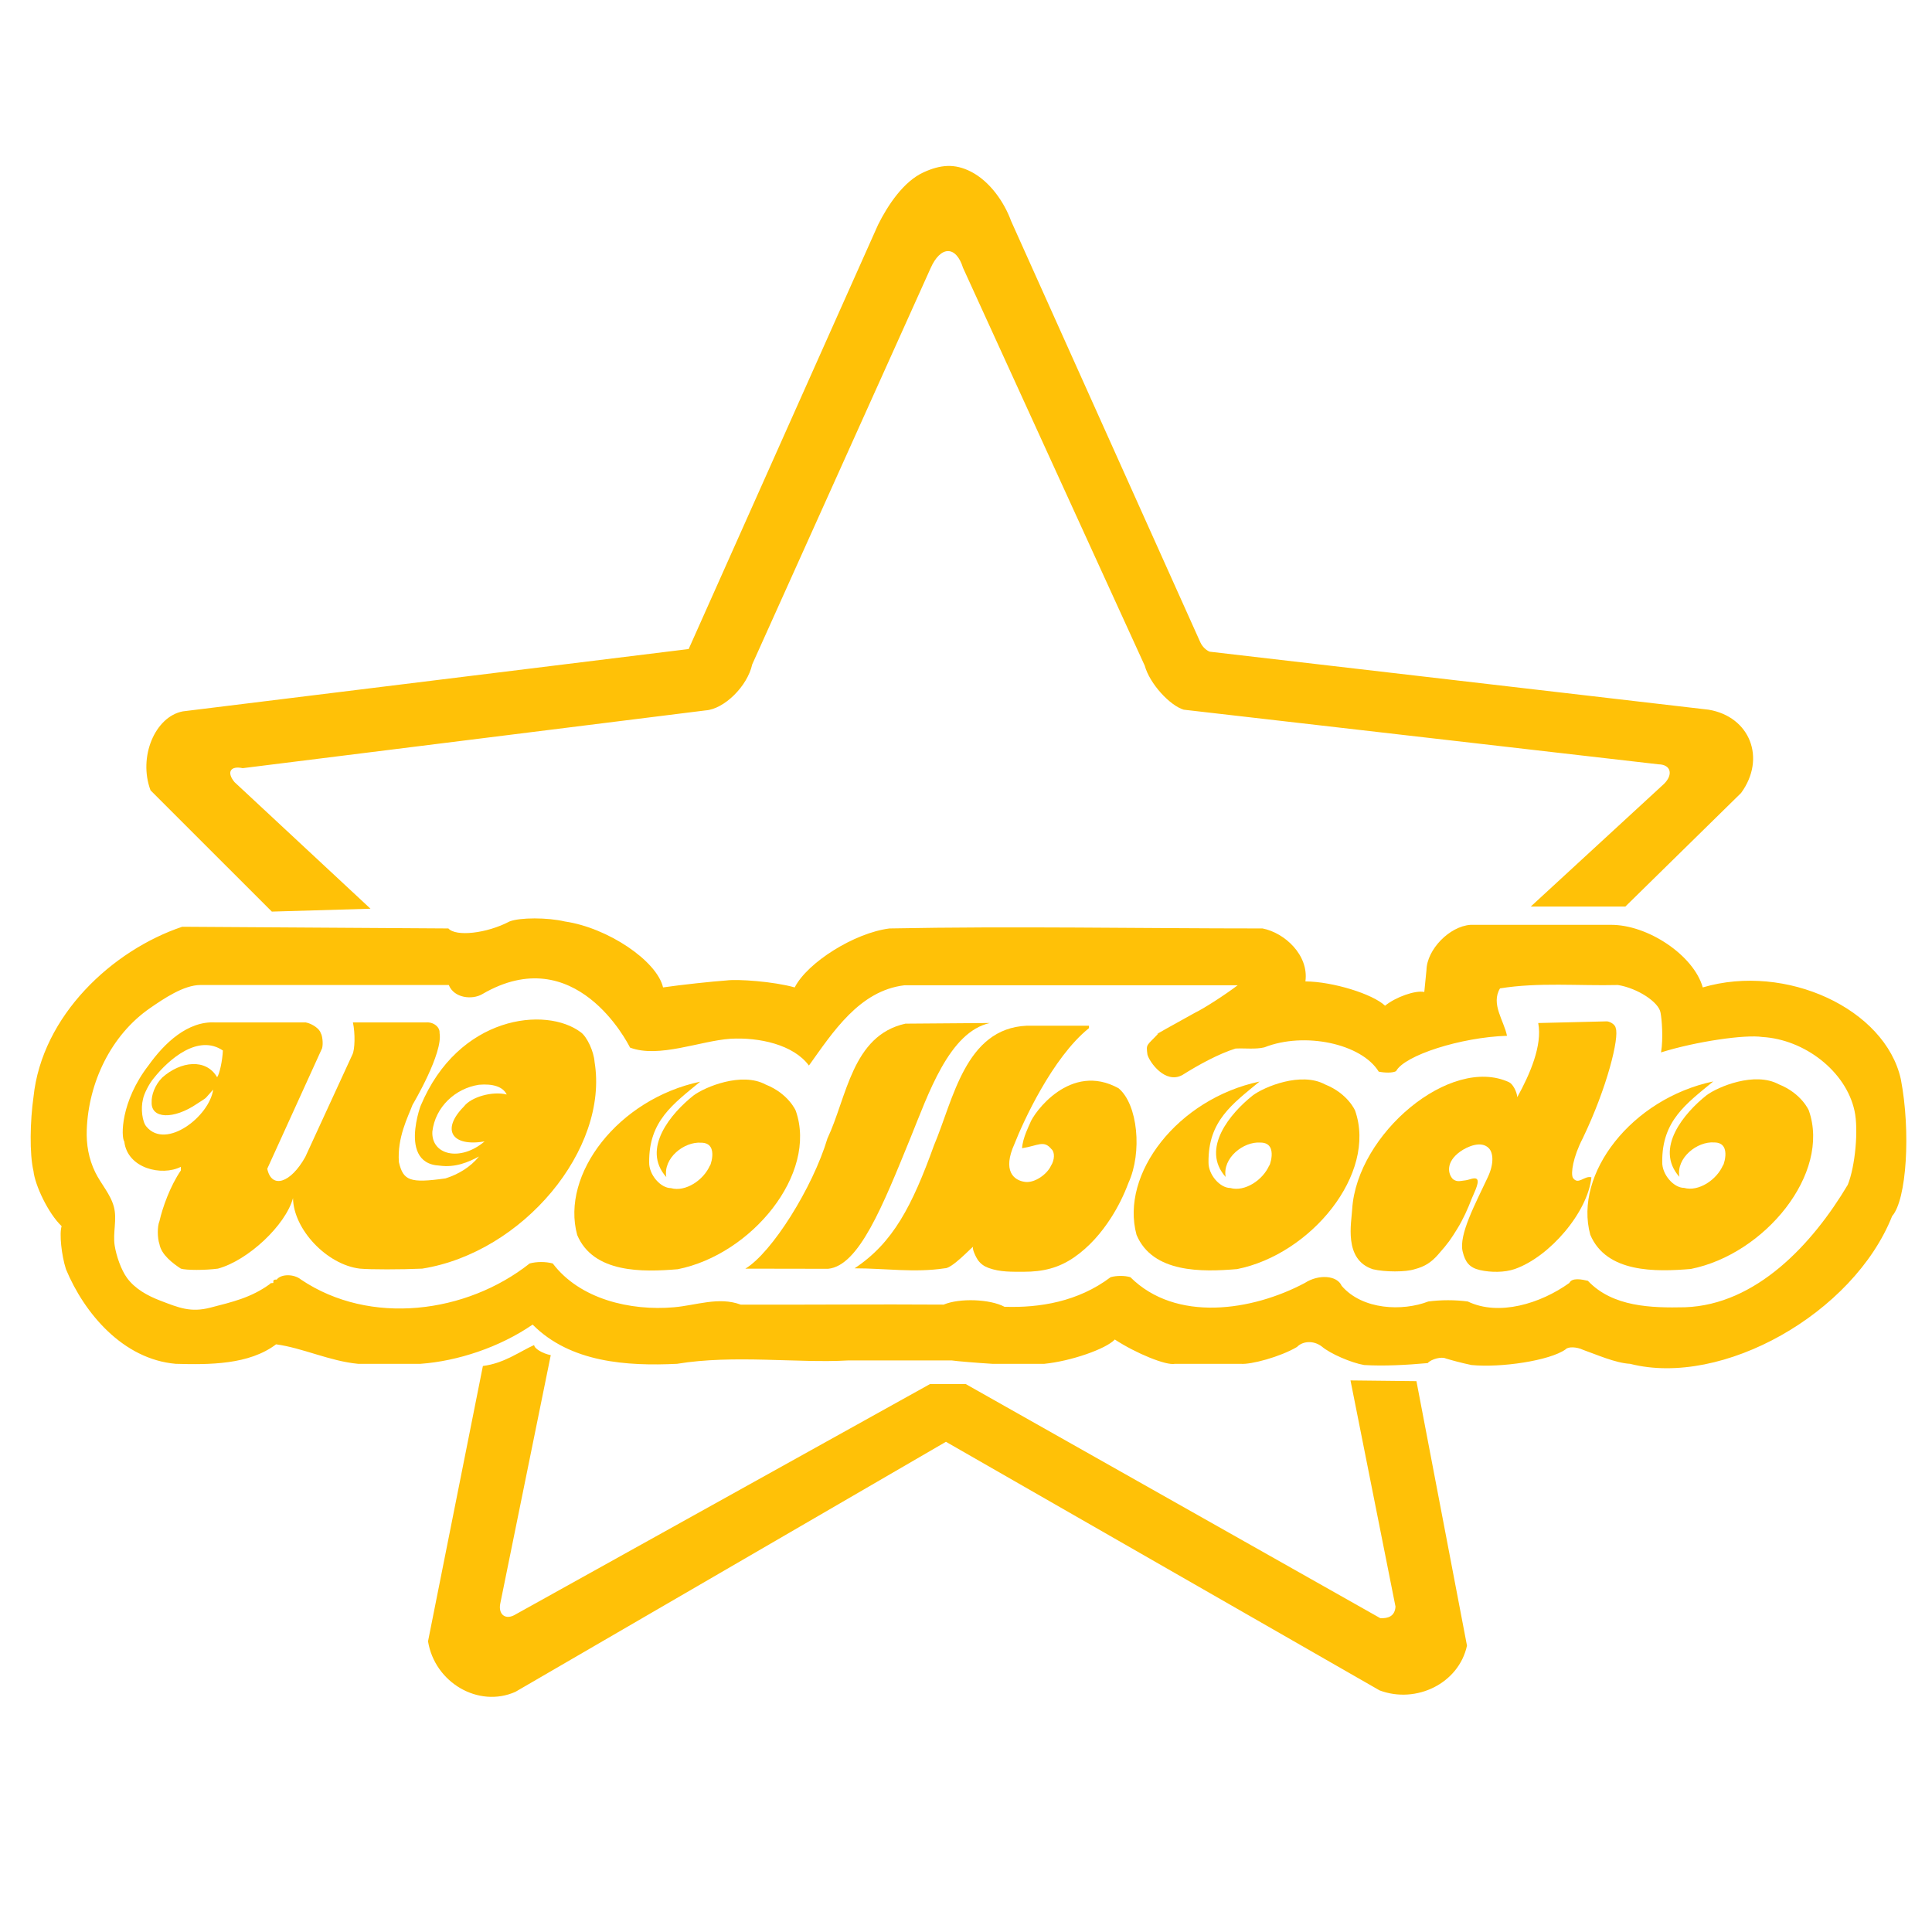
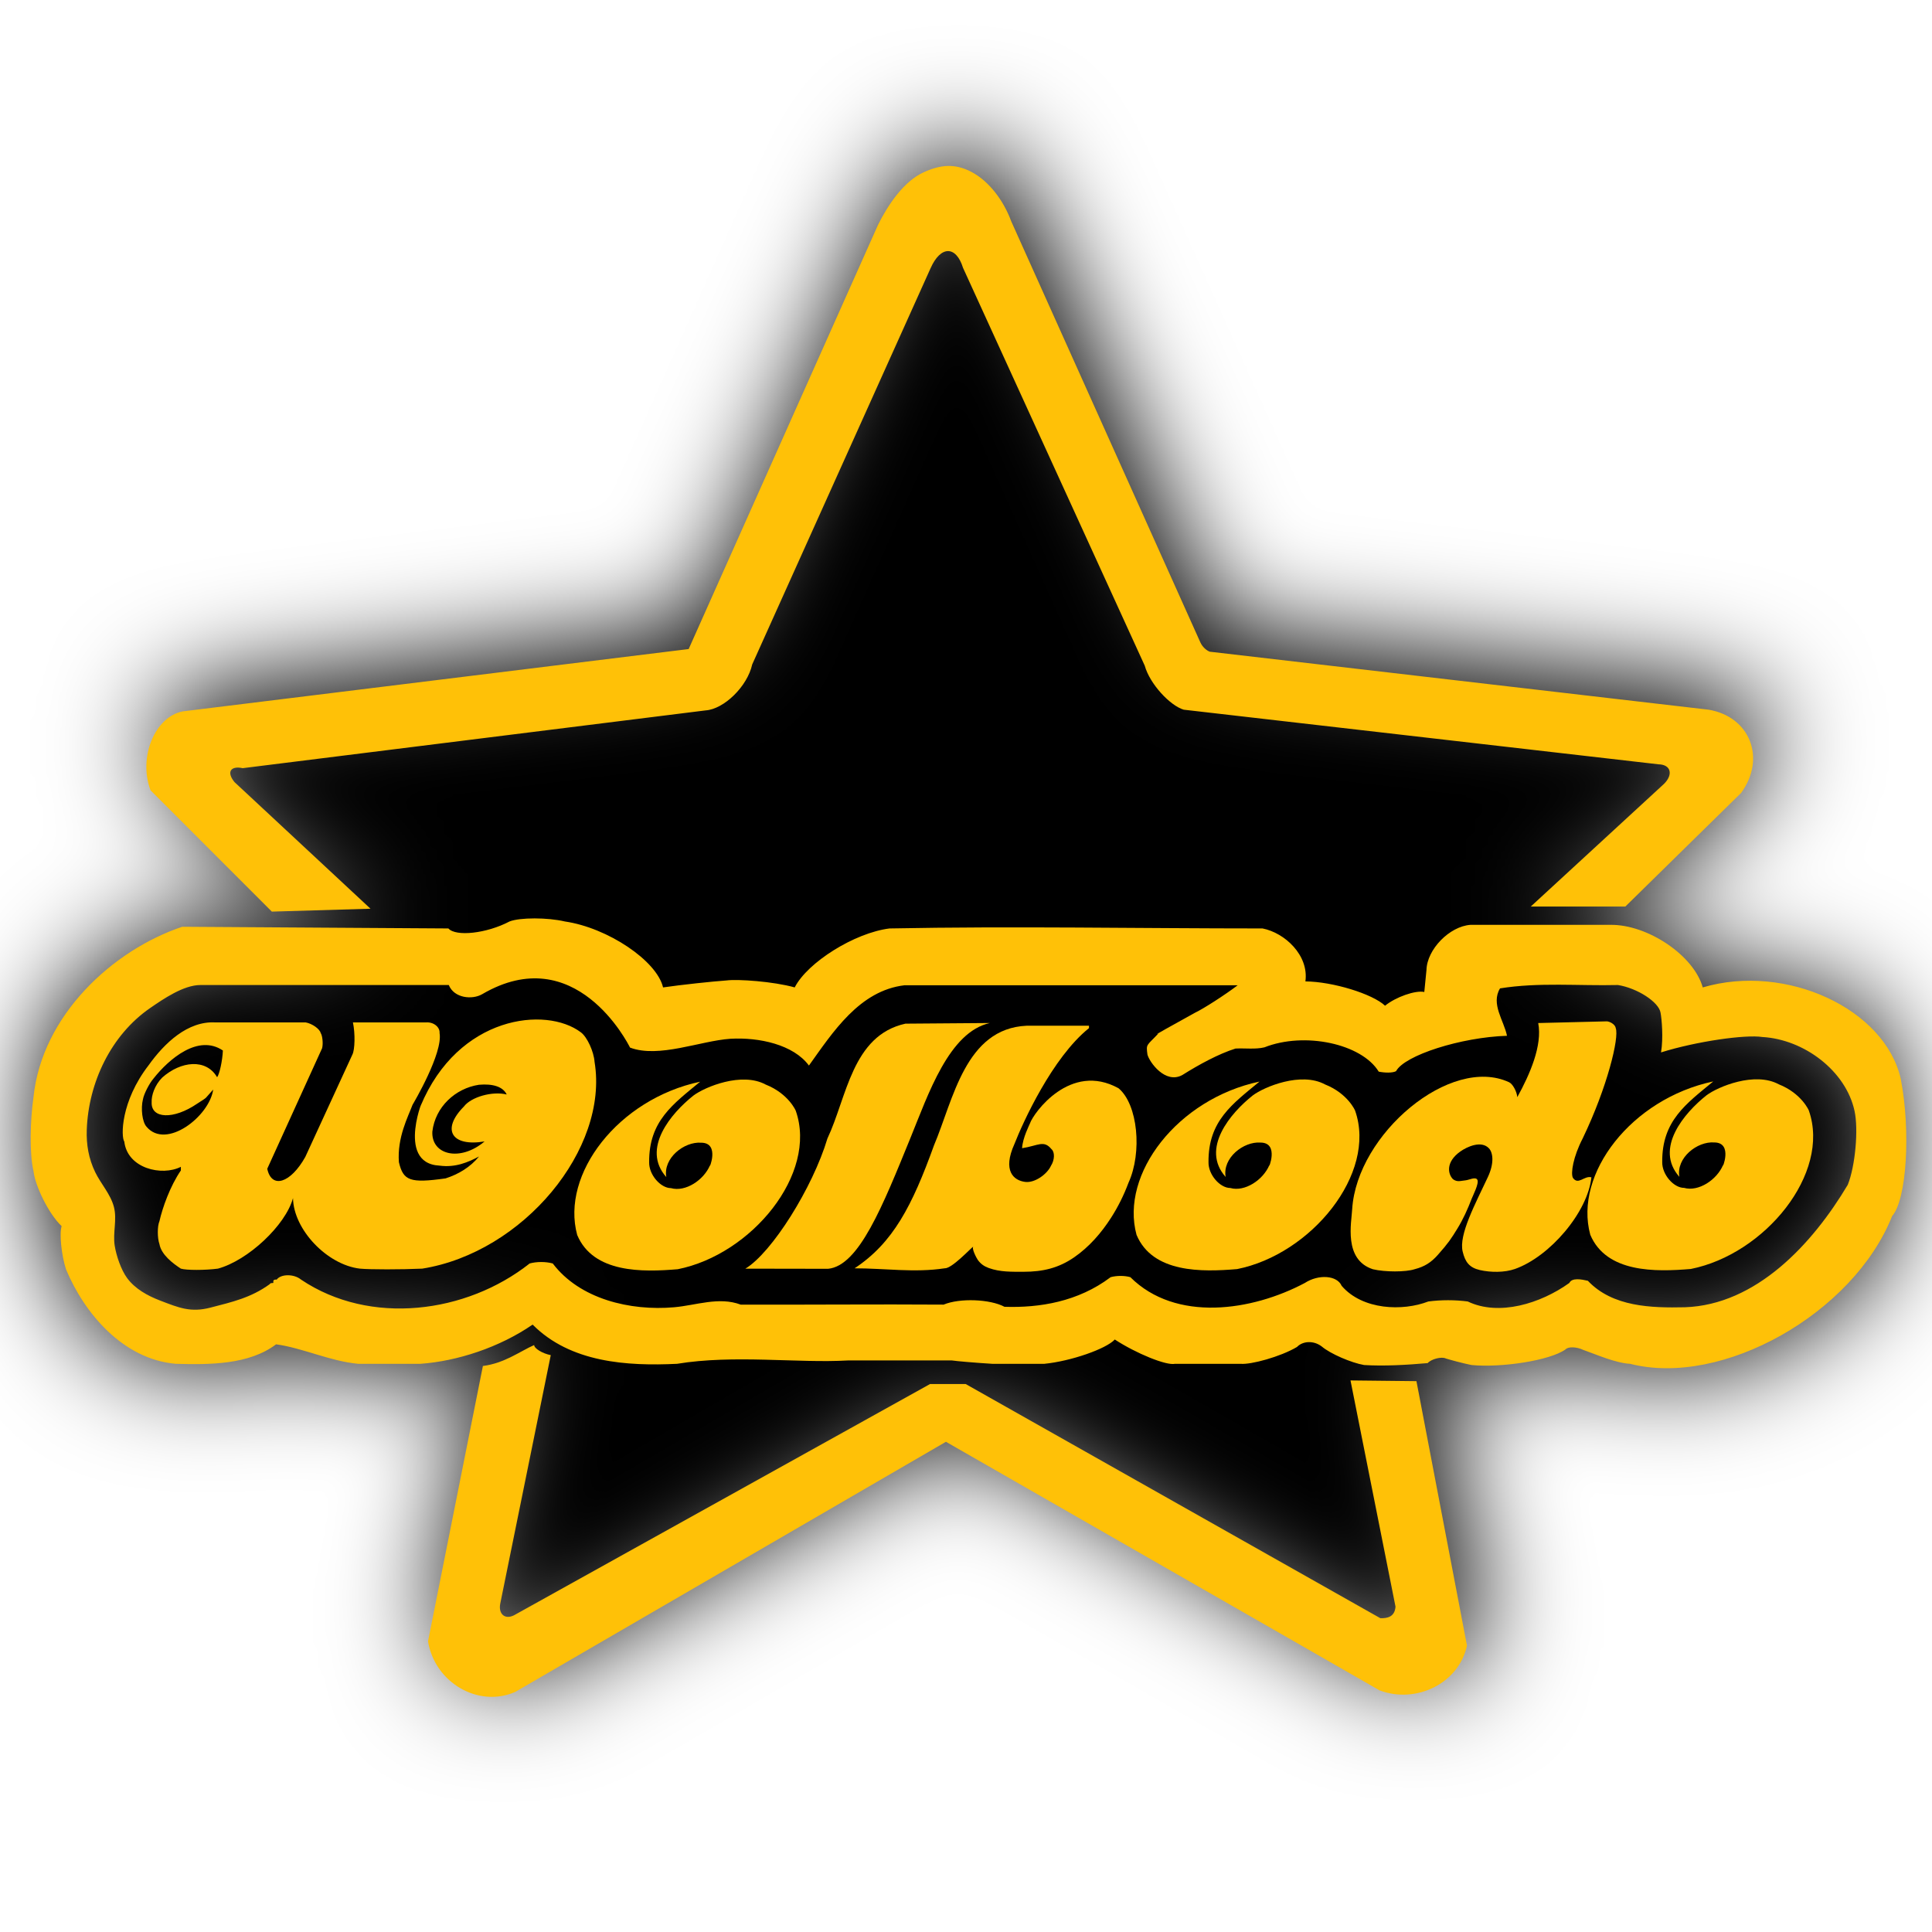
<svg xmlns="http://www.w3.org/2000/svg" viewBox="0 0 708.661 708.662" height="200mm" width="200mm" xml:space="preserve" version="1.1" id="svg4171">
-   <defs id="defs4175" />
-   <g transform="matrix(1.25,0,0,-1.25,11.2504,622.411)" id="g4179">
-     <g transform="scale(0.1)" id="g4181">
-       <path id="path4183" style="fill:#ffc107;fill-opacity:1;fill-rule:nonzero;stroke:none" d="m 2759.36,4475.46 c 54.9,-28.18 97.11,-88.36 117.79,-145.06 l 555.09,-1235.88 c 6.36,-14.13 18.36,-24.01 27.55,-27.55 l 1463.99,-170.2 c 121.47,-20.47 169.5,-142.65 95.34,-244.35 l -339.69,-333.33 h -277.55 l 391.25,360.17 c 27.54,27.54 19.78,56.5 -16.24,57.2 l -1393.38,160.31 c -40.24,12.01 -99.57,75.57 -114.4,129.24 l -533.2,1167.38 c -20.48,65.68 -65.68,65.68 -95.34,-1.41 l -523.31,-1162.44 c -14.13,-64.26 -82.63,-131.36 -137.01,-134.89 l -1358.055,-169.49 c -36.019,7.77 -48.023,-12 -24.011,-40.95 l 399.011,-371.48 -289.543,-8.47 -355.937,355.93 c -36.727,98.17 13.418,216.11 94.633,231.64 l 1484.472,182.91 555.8,1245.07 c 28.53,57.16 74.62,127.25 134.15,154.13 48.88,22.08 90.32,26.31 138.59,1.52" />
-       <path id="path4185" style="fill:#ffc107;fill-opacity:1;fill-rule:nonzero;stroke:none" d="m 2053.12,1931.09 c -88.2,-6.05 -210.18,-57.77 -294.34,-25.85 -6.76,13.53 -160.68,316.44 -433.69,156.78 -29.27,-17.12 -82.62,-12 -98.16,26.83 0,0 -728.649,0 -728.825,0 -49.156,0 -108.519,-40.69 -147.531,-67.56 -114.926,-79.19 -180.91,-218.67 -185.98,-356.83 -1.61,-43.89 5.597,-85.38 24.855,-125.01 16.699,-34.39 44.93,-64.21 54.781,-101.75 9.778,-37.27 -3.64,-75.95 2.317,-113.63 4.574,-28.96 18.363,-70.63 36.5,-95.23 23.391,-31.7 59.605,-51.66 96.637,-65.89 55.546,-21.35 89.863,-35.79 147.652,-20.81 64.168,16.65 118.75,28.78 174.164,68.88 2.121,4.24 6.355,2.82 10.594,3.54 v 6.34 c 2.121,4.25 6.351,3.54 9.886,3.54 12.711,16.95 50.852,16.95 71.333,0 202.683,-136.3 485.167,-99.57 670.907,47.31 20.48,5.66 47.32,5.66 67.8,0 79.09,-104.51 227.4,-139.82 355.93,-128.52 64.97,5.64 131.36,31.78 195.62,7.76 191.39,-0.7 398.31,1.41 595.35,0 47.32,19.78 136.3,16.25 178.67,-6.36 102.41,-3.52 216.11,14.84 311.44,86.87 17.65,4.94 40.97,4.94 57.91,0 133.48,-132.76 356.64,-99.57 512.01,-16.94 40.25,26.12 94.64,22.59 108.06,-8.48 61.43,-71.33 179.37,-74.86 254.24,-45.91 36.71,4.95 79.09,4.95 115.82,0 91.09,-43.78 213.28,-6.36 298.02,54.39 7.77,16.24 36.02,10.59 54.38,6.34 72.74,-76.97 186.43,-79.79 284.61,-77.67 209.03,7.06 374.29,185.03 478.1,359.46 21.9,54.39 31.78,162.43 19.78,216.82 -25.43,117.22 -147.6,209.73 -270.49,216.79 -49.43,7.78 -193.5,-12.7 -297.31,-45.19 7.06,42.37 2.11,98.16 -1.42,116.53 -4.94,31.07 -67.79,72.03 -125,81.21 -115.81,-2.82 -232.34,8.48 -346.05,-9.89 -27.53,-45.9 11.3,-93.92 20.48,-139.12 -134.88,-4.24 -300.84,-57.21 -325.55,-103.81 -10.6,-5.65 -33.2,-4.95 -50.85,-1.41 -50.15,81.92 -217.52,117.93 -335.46,71.32 -26.14,-6.35 -56.5,-2.12 -84.75,-3.53 -49.43,-15.54 -106.64,-46.6 -156.07,-77.69 -50.15,-27.54 -96.75,38.15 -102.41,60.03 -4.23,31.79 -2.82,24.72 31.78,61.45 -21.19,-9.9 44.49,26.13 108.06,61.44 24,11.29 86.86,51.56 125,80.5 h -977.41 c -132.77,-15.53 -210.87,-138.17 -280.78,-235.64 -45.2,61.44 -146.21,83.52 -230.61,78.59 z m -197.42,150.71 c 52.96,7.77 146.18,17.66 186.44,20.47 32.48,4.25 137.01,-2.81 199.86,-20.47 37.43,73.44 175.85,160.31 278.25,173.03 364.41,7.06 730.23,0 1094.64,0 64.97,-12.72 136.31,-78.4 125.71,-155.37 80.51,-0.71 197.03,-36.73 233.76,-71.34 31.07,25.43 88.97,45.91 115.11,40.26 l 6.36,64.27 c 1.41,60.73 67.79,128.53 129.23,132.77 h 410.32 c 109.46,1.41 245.05,-89.69 271.19,-183.62 244.34,72.03 535.31,-62.86 581.21,-269.07 29.67,-153.95 16.95,-354.52 -25.42,-401.84 -113.7,-286.02 -498.6,-502.831 -769.07,-433.62 -42.38,2.121 -99.57,27.54 -137.72,40.96 -19.06,9.19 -44.49,9.89 -51.55,1.41 -46.6,-33.191 -189.97,-54.378 -276.12,-45.902 -27.55,5.653 -58.63,14.133 -74.87,19.071 -12.71,6.363 -43.07,-1.418 -53.67,-13.418 -62.86,-5.653 -128.53,-9.18 -186.44,-5.653 -37.44,6.352 -99.59,33.192 -124.3,54.382 -24.02,18.36 -55.79,16.24 -72.74,-1.41 -48.73,-28.96 -135.59,-52.261 -165.26,-49.44 h -192.79 c -25.43,-5.649 -113.7,30.36 -176.56,71.33 -25.43,-27.54 -128.53,-63.549 -206.92,-71.33 h -152.55 c -45.9,2.82 -105.22,7.781 -118.64,9.878 h -305.09 c -146.89,-8.457 -334.74,17.662 -501.41,-9.878 -146.89,-7.059 -312.86,3.531 -423.74,115.11 -97.45,-67.09 -221.04,-107.329 -329.09,-115.11 h -182.912 c -83.336,7.781 -162.434,46.61 -240.82,57.21 -79.098,-60.031 -195.625,-60.031 -294.496,-57.21 -154.661,13.421 -268.36,148.3 -322.039,277.54 -13.415,41.67 -19.77,105.24 -12.707,126.42 -39.547,37.43 -78.391,120.76 -82.629,161.73 -12.008,50.13 -9.887,147.59 0,216.8 24.719,240.11 232.343,431.51 436.445,500.01 l 781.078,-4.94 c 21.89,-24.73 112.29,-14.84 179.38,20.47 30.37,12.01 111.58,12.01 162.43,0 125.71,-18.36 269.77,-115.11 288.14,-193.5" />
-       <path id="path4187" style="fill:#ffc107;fill-opacity:1;fill-rule:nonzero;stroke:none" d="m 2814.81,1977.35 c -119.88,-26.08 -180.92,-209.22 -233.13,-337.14 -81.44,-199.58 -151.07,-375.53 -241.8,-384.1 l -242.66,0.41 c 77.69,46.6 197.75,237.99 240.82,382.06 57.21,120.76 72.04,302.26 228.82,336.87 l 247.95,1.9" />
-       <path id="path4189" style="fill:#ffc107;fill-opacity:1;fill-rule:nonzero;stroke:none" d="m 2909.2,1609.94 c 47.36,7.45 63.55,24.89 86.17,-2.65 10,-8.24 9.89,-31.25 -1.42,-48.91 -11.3,-24.71 -47.31,-50.84 -75.57,-47.32 -34.08,4.18 -67.15,32.59 -31.59,111.31 24.92,63.54 111.09,253.48 218.74,339.97 v 7.06 h -182.91 c -180.35,-8.17 -215.23,-217.46 -271.89,-350.99 -64.18,-177.93 -120.25,-286.3 -233.05,-360.88 89.69,0 175.85,-13.41 264.13,0 21.18,-1.41 76.27,58.62 84.74,64.27 -6.98,-4.67 9.55,-35.29 12.83,-39.79 8.59,-11.8 18.67,-18.77 31.99,-23.59 33.53,-12.12 67.61,-11.03 102.78,-11.03 55.41,0 101.87,10.6 148.07,42.56 43.84,30.31 79.56,71.42 108.2,116.1 20.56,32.1 37.6,66.49 50.93,102.19 40.96,89.69 27.55,230.23 -28.94,277.55 -141.82,78.66 -249.97,-73.14 -260.02,-102.88 -1.37,-4.05 -21.55,-42.44 -23.19,-72.97" />
-       <path id="path4191" style="fill:#ffc107;fill-opacity:1;fill-rule:nonzero;stroke:none" d="m 4279.26,1609.52 c -22.33,24.04 -64.17,4.99 -84.3,-9.37 -43.46,-30.98 -36.22,-66.23 -21.27,-81.18 13.05,-9.22 21.45,-4.72 37.11,-3.23 10.38,0.98 29.49,11.67 34.52,1.24 5.14,-10.68 -12.88,-45.02 -16.82,-55.31 -11.43,-29.95 -25.27,-60.71 -42.16,-87.98 -18.38,-29.71 -25.4,-40.95 -56.95,-76.56 -20,-22.58 -38.99,-34.67 -68.61,-42.32 -25.42,-8.47 -86.87,-8.47 -122.17,0 -86.87,28.25 -62.68,137.09 -60.74,176.55 14.12,221.06 288.84,451.99 460.46,372.19 10.58,-4.95 22.59,-26.84 24.01,-43.79 36.72,66.39 74.15,151.84 61.43,217.52 l 201.99,4.94 c 12,-1.41 24.71,-11.3 25.42,-19.77 10.86,-27.39 -24.72,-173.73 -96.75,-323.45 -28.25,-54.38 -35.67,-102.59 -28.96,-115.82 15.73,-22.89 33.2,7.06 54.38,1.41 -10.6,-102.41 -122.18,-233.05 -224.57,-269.07 -30.46,-10.71 -71.26,-10.29 -102.45,-3.16 -31.16,7.12 -43.41,23.55 -50.8,54.45 -11.8,49.37 37.2,139.82 73.83,218.18 19.91,42.56 14.68,72.38 3.4,84.53" />
-       <path id="path4193" style="fill:#ffc107;fill-opacity:1;fill-rule:nonzero;stroke:none" d="m 4066.43,926.418 148.3,-776.129 c -24,-110.879 -149,-171.617 -256.36,-131.359 l -1272.6,729.531 -1263.43,-733.77 c -108.05,-48.012 -236.58,26.84 -256.35,148.309 l 161.01,807.91 c 62.85,7.781 110.17,43.78 150.43,61.44 0,-9.88 24.01,-24.72 48.73,-29.65 l -148.31,-729.528 c -5.65,-29.672 13.42,-47.32 40.26,-33.902 l 1221.05,678.691 h 104.52 l 1216.81,-687.16 c 21.19,-0.711 42.38,4.238 44.5,33.89 l -132.07,663.848 193.51,-2.121" />
-       <path id="path4195" style="fill:#ffc107;fill-opacity:1;fill-rule:nonzero;stroke:none" d="m 1814.89,1568.57 c -0.71,-36.73 33.67,-75.76 64.04,-75.76 42.37,-12 96.25,23.49 114.61,67.27 -4.75,-16.09 31.14,66.03 -26.16,66.03 -49.83,3.74 -112.04,-45.12 -102.16,-100.91 -74.29,83.4 14.67,187.85 79.53,239.23 33.87,25.45 141.86,70.27 211.99,32.35 67.85,-26.87 89.19,-78.34 88.45,-77.23 64.68,-185.08 -129.74,-421.5 -346.33,-464.69 -103.42,-8.76 -247.82,-11.87 -295.13,100.43 -48.73,178.67 120.76,399.01 360.87,449.86 -79.06,-65.55 -150.83,-115.06 -149.71,-236.58" />
-       <path id="path4197" style="fill:#ffc107;fill-opacity:1;fill-rule:nonzero;stroke:none" d="m 1271.21,1732.22 c -67.09,-67.8 -36.01,-118.64 60.74,-102.4 -72.04,-60.74 -156.78,-39.55 -153.25,28.96 8.57,72.47 67.44,126.76 136.65,137.35 40.61,3.53 70.27,-5.29 81.57,-28.59 -41.67,10.58 -104.52,-7.08 -125.71,-35.32 z m -724.108,86.04 c -32.489,55.79 -106.872,47.31 -161.016,-0.94 -22.363,-22.36 -32.07,-52.99 -31.074,-72.51 -2.125,-48.73 64.265,-51.55 133.468,-4.24 35.075,22.73 18.84,10.83 47.086,41.44 -11.296,-79.1 -138.183,-177.03 -195.39,-109.23 -12.711,13.41 -17.656,53.67 -10.59,81.21 2.82,15.54 18.359,45.91 31.074,60.73 45.903,57.91 131.356,130.66 203.387,81.93 -1.41,-30.37 -9.887,-69.21 -16.945,-78.39 z m 1107.588,44.96 c -2.12,30.37 -21.89,73.46 -40.26,86.86 -102.14,77.14 -359.58,49.49 -470.34,-216.32 19.36,48.95 -78.86,-168.32 55.79,-174.92 46.61,-6.35 84.28,10.12 115.82,26.84 -26.12,-31.78 -60.73,-52.27 -98.16,-64.27 -105.23,-14.83 -124.06,-6.59 -137.01,47.55 -5.46,72.52 27.07,133.59 40.02,168.32 3.35,5.7 89.57,151.54 79.33,210.68 1.41,18.36 -19.06,33.21 -40.25,31.09 h -213.985 c 7.058,-33.19 5.648,-79.82 -1.411,-93.94 l -138.418,-300.85 c -43.082,-76.98 -98.875,-94.63 -111.586,-34.61 l 161.02,353.83 c 3.527,14.12 0.707,37.42 -4.238,44.48 -2.824,12.02 -24.719,27.55 -43.789,31.09 h -264.828 c -81.922,4.93 -150.426,-61.45 -196.332,-125.71 -82.391,-106.64 -81.215,-210.23 -71.329,-223.87 9.18,-79.1 110.172,-102.4 165.965,-74.15 v -10.6 c -31.781,-46.62 -53.679,-108.76 -62.855,-149.02 -6.356,-14.82 -6.356,-48.72 0,-67.09 5.648,-31.78 40.258,-57.2 62.855,-72.03 16.242,-4.94 70.617,-4.94 108.754,0 88.277,24.01 198.445,127.12 220.344,206.92 1.414,-91.8 99.578,-195.62 196.324,-206.92 29.664,-2.82 120.769,-2.82 182.919,0 295.9,47.31 548.02,350.99 505.65,606.64" />
-       <path id="path4199" style="fill:#ffc107;fill-opacity:1;fill-rule:nonzero;stroke:none" d="m 3456.25,1568.95 c -0.72,-36.73 33.67,-75.76 64.03,-75.76 42.37,-12.01 96.25,23.49 114.62,67.27 -4.75,-16.09 31.14,66.03 -26.17,66.03 -49.83,3.74 -112.05,-45.12 -102.15,-100.91 -74.3,83.4 14.66,187.85 79.53,239.23 33.86,25.45 141.85,70.27 211.99,32.35 67.84,-26.88 89.19,-78.34 88.44,-77.23 64.68,-185.09 -129.73,-421.5 -346.33,-464.69 -103.42,-8.76 -247.81,-11.86 -295.13,100.43 -48.73,178.67 120.76,399.01 360.87,449.86 -79.06,-65.55 -150.83,-115.07 -149.7,-236.58" />
-       <path id="path4201" style="fill:#ffc107;fill-opacity:1;fill-rule:nonzero;stroke:none" d="m 4787.67,1569.33 c -0.7,-36.73 33.67,-75.76 64.04,-75.76 42.38,-12.01 96.25,23.48 114.61,67.27 -4.74,-16.09 31.16,66.03 -26.16,66.03 -49.83,3.73 -112.04,-45.12 -102.16,-100.91 -74.28,83.39 14.67,187.85 79.53,239.23 33.87,25.44 141.87,70.27 212,32.36 67.85,-26.89 89.19,-78.35 88.44,-77.25 64.68,-185.08 -129.73,-421.49 -346.32,-464.68 -103.42,-8.76 -247.82,-11.86 -295.14,100.43 -48.73,178.67 120.76,399.01 360.88,449.86 -79.06,-65.56 -150.83,-115.06 -149.72,-236.58" />
+   <defs id="defs4175">
+     <filter style="color-interpolation-filters:sRGB" id="filter993" x="-0.082" width="1.164" y="-0.086" height="1.172">
+       <feGaussianBlur stdDeviation="21.483" id="feGaussianBlur995" />
+     </filter>
+   </defs>
+   <g id="layer2" style="display:inline">
+     <path style="fill:#000000;fill-opacity:1;fill-rule:evenodd;stroke:#000000;stroke-width:1;stroke-linecap:butt;stroke-linejoin:miter;stroke-miterlimit:4;stroke-dasharray:1, 4;stroke-dashoffset:0;stroke-opacity:1;filter:url(#filter993)" d="M 375.098 57.871 C 372.098 57.967 369.086 58.843 365.828 60.315 C 357.889 63.898 351.745 73.244 347.941 80.865 L 273.834 246.875 L 75.904 271.264 C 65.076 273.335 58.39 289.059 63.287 302.148 L 110.744 349.605 L 131.059 349.012 L 139.227 363.031 L 71.291 362.602 C 44.077 371.734 16.393 397.255 13.098 429.27 C 11.78 438.497 11.497 451.492 13.098 458.176 C 13.663 463.638 18.842 474.749 24.115 479.74 C 23.174 482.565 24.02 491.041 25.809 496.598 C 32.966 513.83 48.127 531.813 68.748 533.602 C 81.931 533.978 97.467 533.979 108.014 525.975 C 118.465 527.388 129.012 532.565 140.123 533.602 L 164.512 533.602 C 178.624 532.586 194.717 527.409 207.582 518.789 L 207.115 522.424 C 203.163 524.536 198.667 526.724 193.324 527.385 L 171.857 635.107 C 174.493 651.303 191.631 661.282 206.037 654.881 L 374.494 557.045 L 544.174 654.316 C 558.489 659.683 575.155 651.585 578.355 636.801 L 558.582 533.318 C 559.995 531.718 564.043 530.68 565.738 531.529 C 567.904 532.187 572.047 533.318 575.721 534.072 C 587.208 535.202 606.324 532.379 612.537 527.953 C 613.478 526.822 616.868 526.915 619.41 528.141 C 624.496 529.93 632.122 533.319 637.773 533.602 C 673.835 542.83 725.155 513.923 740.314 475.787 C 745.965 469.478 747.661 442.733 743.705 422.207 C 737.585 394.712 698.789 376.728 666.211 386.332 C 662.725 373.808 644.645 361.66 630.051 361.848 L 609.623 361.848 L 622.312 347.629 L 640.314 347.629 L 685.607 303.184 C 695.495 289.625 689.091 273.333 672.895 270.605 L 477.697 247.912 C 476.471 247.439 474.871 246.121 474.023 244.238 L 400.012 79.453 C 397.255 71.893 391.626 63.871 384.305 60.113 C 381.087 58.461 378.098 57.775 375.098 57.871 z " transform="matrix(0.937501,0,0,0.937501,-5e-4,0)" id="path851" />
+   </g>
+   <g id="layer1" style="display:inline">
+     <g id="g4181" transform="matrix(0.125,0,0,-0.125,11.2504,622.411)">
+       <path d="m 2759.36,4475.46 c 54.9,-28.18 97.11,-88.36 117.79,-145.06 l 555.09,-1235.88 c 6.36,-14.13 18.36,-24.01 27.55,-27.55 l 1463.99,-170.2 c 121.47,-20.47 169.5,-142.65 95.34,-244.35 l -339.69,-333.33 h -277.55 l 391.25,360.17 c 27.54,27.54 19.78,56.5 -16.24,57.2 l -1393.38,160.31 c -40.24,12.01 -99.57,75.57 -114.4,129.24 l -533.2,1167.38 c -20.48,65.68 -65.68,65.68 -95.34,-1.41 l -523.31,-1162.44 c -14.13,-64.26 -82.63,-131.36 -137.01,-134.89 l -1358.055,-169.49 c -36.019,7.77 -48.023,-12 -24.011,-40.95 l 399.011,-371.48 -289.543,-8.47 -355.937,355.93 c -36.727,98.17 13.418,216.11 94.633,231.64 l 1484.472,182.91 555.8,1245.07 c 28.53,57.16 74.62,127.25 134.15,154.13 48.88,22.08 90.32,26.31 138.59,1.52" style="fill:#ffc107;fill-opacity:1;fill-rule:nonzero;stroke:none" id="path4183" />
+       <path d="m 2053.12,1931.09 c -88.2,-6.05 -210.18,-57.77 -294.34,-25.85 -6.76,13.53 -160.68,316.44 -433.69,156.78 -29.27,-17.12 -82.62,-12 -98.16,26.83 0,0 -728.649,0 -728.825,0 -49.156,0 -108.519,-40.69 -147.531,-67.56 -114.926,-79.19 -180.91,-218.67 -185.98,-356.83 -1.61,-43.89 5.597,-85.38 24.855,-125.01 16.699,-34.39 44.93,-64.21 54.781,-101.75 9.778,-37.27 -3.64,-75.95 2.317,-113.63 4.574,-28.96 18.363,-70.63 36.5,-95.23 23.391,-31.7 59.605,-51.66 96.637,-65.89 55.546,-21.35 89.863,-35.79 147.652,-20.81 64.168,16.65 118.75,28.78 174.164,68.88 2.121,4.24 6.355,2.82 10.594,3.54 v 6.34 c 2.121,4.25 6.351,3.54 9.886,3.54 12.711,16.95 50.852,16.95 71.333,0 202.683,-136.3 485.167,-99.57 670.907,47.31 20.48,5.66 47.32,5.66 67.8,0 79.09,-104.51 227.4,-139.82 355.93,-128.52 64.97,5.64 131.36,31.78 195.62,7.76 191.39,-0.7 398.31,1.41 595.35,0 47.32,19.78 136.3,16.25 178.67,-6.36 102.41,-3.52 216.11,14.84 311.44,86.87 17.65,4.94 40.97,4.94 57.91,0 133.48,-132.76 356.64,-99.57 512.01,-16.94 40.25,26.12 94.64,22.59 108.06,-8.48 61.43,-71.33 179.37,-74.86 254.24,-45.91 36.71,4.95 79.09,4.95 115.82,0 91.09,-43.78 213.28,-6.36 298.02,54.39 7.77,16.24 36.02,10.59 54.38,6.34 72.74,-76.97 186.43,-79.79 284.61,-77.67 209.03,7.06 374.29,185.03 478.1,359.46 21.9,54.39 31.78,162.43 19.78,216.82 -25.43,117.22 -147.6,209.73 -270.49,216.79 -49.43,7.78 -193.5,-12.7 -297.31,-45.19 7.06,42.37 2.11,98.16 -1.42,116.53 -4.94,31.07 -67.79,72.03 -125,81.21 -115.81,-2.82 -232.34,8.48 -346.05,-9.89 -27.53,-45.9 11.3,-93.92 20.48,-139.12 -134.88,-4.24 -300.84,-57.21 -325.55,-103.81 -10.6,-5.65 -33.2,-4.95 -50.85,-1.41 -50.15,81.92 -217.52,117.93 -335.46,71.32 -26.14,-6.35 -56.5,-2.12 -84.75,-3.53 -49.43,-15.54 -106.64,-46.6 -156.07,-77.69 -50.15,-27.54 -96.75,38.15 -102.41,60.03 -4.23,31.79 -2.82,24.72 31.78,61.45 -21.19,-9.9 44.49,26.13 108.06,61.44 24,11.29 86.86,51.56 125,80.5 h -977.41 c -132.77,-15.53 -210.87,-138.17 -280.78,-235.64 -45.2,61.44 -146.21,83.52 -230.61,78.59 z m -197.42,150.71 c 52.96,7.77 146.18,17.66 186.44,20.47 32.48,4.25 137.01,-2.81 199.86,-20.47 37.43,73.44 175.85,160.31 278.25,173.03 364.41,7.06 730.23,0 1094.64,0 64.97,-12.72 136.31,-78.4 125.71,-155.37 80.51,-0.71 197.03,-36.73 233.76,-71.34 31.07,25.43 88.97,45.91 115.11,40.26 l 6.36,64.27 c 1.41,60.73 67.79,128.53 129.23,132.77 h 410.32 c 109.46,1.41 245.05,-89.69 271.19,-183.62 244.34,72.03 535.31,-62.86 581.21,-269.07 29.67,-153.95 16.95,-354.52 -25.42,-401.84 -113.7,-286.02 -498.6,-502.831 -769.07,-433.62 -42.38,2.121 -99.57,27.54 -137.72,40.96 -19.06,9.19 -44.49,9.89 -51.55,1.41 -46.6,-33.191 -189.97,-54.378 -276.12,-45.902 -27.55,5.653 -58.63,14.133 -74.87,19.071 -12.71,6.363 -43.07,-1.418 -53.67,-13.418 -62.86,-5.653 -128.53,-9.18 -186.44,-5.653 -37.44,6.352 -99.59,33.192 -124.3,54.382 -24.02,18.36 -55.79,16.24 -72.74,-1.41 -48.73,-28.96 -135.59,-52.261 -165.26,-49.44 h -192.79 c -25.43,-5.649 -113.7,30.36 -176.56,71.33 -25.43,-27.54 -128.53,-63.549 -206.92,-71.33 h -152.55 c -45.9,2.82 -105.22,7.781 -118.64,9.878 h -305.09 c -146.89,-8.457 -334.74,17.662 -501.41,-9.878 -146.89,-7.059 -312.86,3.531 -423.74,115.11 -97.45,-67.09 -221.04,-107.329 -329.09,-115.11 h -182.912 c -83.336,7.781 -162.434,46.61 -240.82,57.21 -79.098,-60.031 -195.625,-60.031 -294.496,-57.21 -154.661,13.421 -268.36,148.3 -322.039,277.54 -13.415,41.67 -19.77,105.24 -12.707,126.42 -39.547,37.43 -78.391,120.76 -82.629,161.73 -12.008,50.13 -9.887,147.59 0,216.8 24.719,240.11 232.343,431.51 436.445,500.01 l 781.078,-4.94 c 21.89,-24.73 112.29,-14.84 179.38,20.47 30.37,12.01 111.58,12.01 162.43,0 125.71,-18.36 269.77,-115.11 288.14,-193.5" style="fill:#ffc107;fill-opacity:1;fill-rule:nonzero;stroke:none" id="path4185" />
+       <path d="m 2814.81,1977.35 c -119.88,-26.08 -180.92,-209.22 -233.13,-337.14 -81.44,-199.58 -151.07,-375.53 -241.8,-384.1 l -242.66,0.41 c 77.69,46.6 197.75,237.99 240.82,382.06 57.21,120.76 72.04,302.26 228.82,336.87 l 247.95,1.9" style="fill:#ffc107;fill-opacity:1;fill-rule:nonzero;stroke:none" id="path4187" />
+       <path d="m 2909.2,1609.94 c 47.36,7.45 63.55,24.89 86.17,-2.65 10,-8.24 9.89,-31.25 -1.42,-48.91 -11.3,-24.71 -47.31,-50.84 -75.57,-47.32 -34.08,4.18 -67.15,32.59 -31.59,111.31 24.92,63.54 111.09,253.48 218.74,339.97 v 7.06 h -182.91 c -180.35,-8.17 -215.23,-217.46 -271.89,-350.99 -64.18,-177.93 -120.25,-286.3 -233.05,-360.88 89.69,0 175.85,-13.41 264.13,0 21.18,-1.41 76.27,58.62 84.74,64.27 -6.98,-4.67 9.55,-35.29 12.83,-39.79 8.59,-11.8 18.67,-18.77 31.99,-23.59 33.53,-12.12 67.61,-11.03 102.78,-11.03 55.41,0 101.87,10.6 148.07,42.56 43.84,30.31 79.56,71.42 108.2,116.1 20.56,32.1 37.6,66.49 50.93,102.19 40.96,89.69 27.55,230.23 -28.94,277.55 -141.82,78.66 -249.97,-73.14 -260.02,-102.88 -1.37,-4.05 -21.55,-42.44 -23.19,-72.97" style="fill:#ffc107;fill-opacity:1;fill-rule:nonzero;stroke:none" id="path4189" />
+       <path d="m 4279.26,1609.52 c -22.33,24.04 -64.17,4.99 -84.3,-9.37 -43.46,-30.98 -36.22,-66.23 -21.27,-81.18 13.05,-9.22 21.45,-4.72 37.11,-3.23 10.38,0.98 29.49,11.67 34.52,1.24 5.14,-10.68 -12.88,-45.02 -16.82,-55.31 -11.43,-29.95 -25.27,-60.71 -42.16,-87.98 -18.38,-29.71 -25.4,-40.95 -56.95,-76.56 -20,-22.58 -38.99,-34.67 -68.61,-42.32 -25.42,-8.47 -86.87,-8.47 -122.17,0 -86.87,28.25 -62.68,137.09 -60.74,176.55 14.12,221.06 288.84,451.99 460.46,372.19 10.58,-4.95 22.59,-26.84 24.01,-43.79 36.72,66.39 74.15,151.84 61.43,217.52 l 201.99,4.94 c 12,-1.41 24.71,-11.3 25.42,-19.77 10.86,-27.39 -24.72,-173.73 -96.75,-323.45 -28.25,-54.38 -35.67,-102.59 -28.96,-115.82 15.73,-22.89 33.2,7.06 54.38,1.41 -10.6,-102.41 -122.18,-233.05 -224.57,-269.07 -30.46,-10.71 -71.26,-10.29 -102.45,-3.16 -31.16,7.12 -43.41,23.55 -50.8,54.45 -11.8,49.37 37.2,139.82 73.83,218.18 19.91,42.56 14.68,72.38 3.4,84.53" style="fill:#ffc107;fill-opacity:1;fill-rule:nonzero;stroke:none" id="path4191" />
+       <path d="m 4066.43,926.418 148.3,-776.129 c -24,-110.879 -149,-171.617 -256.36,-131.359 l -1272.6,729.531 -1263.43,-733.77 c -108.05,-48.012 -236.58,26.84 -256.35,148.309 l 161.01,807.91 c 62.85,7.781 110.17,43.78 150.43,61.44 0,-9.88 24.01,-24.72 48.73,-29.65 l -148.31,-729.528 c -5.65,-29.672 13.42,-47.32 40.26,-33.902 l 1221.05,678.691 h 104.52 l 1216.81,-687.16 c 21.19,-0.711 42.38,4.238 44.5,33.89 l -132.07,663.848 193.51,-2.121" style="fill:#ffc107;fill-opacity:1;fill-rule:nonzero;stroke:none" id="path4193" />
+       <path d="m 1814.89,1568.57 c -0.71,-36.73 33.67,-75.76 64.04,-75.76 42.37,-12 96.25,23.49 114.61,67.27 -4.75,-16.09 31.14,66.03 -26.16,66.03 -49.83,3.74 -112.04,-45.12 -102.16,-100.91 -74.29,83.4 14.67,187.85 79.53,239.23 33.87,25.45 141.86,70.27 211.99,32.35 67.85,-26.87 89.19,-78.34 88.45,-77.23 64.68,-185.08 -129.74,-421.5 -346.33,-464.69 -103.42,-8.76 -247.82,-11.87 -295.13,100.43 -48.73,178.67 120.76,399.01 360.87,449.86 -79.06,-65.55 -150.83,-115.06 -149.71,-236.58" style="fill:#ffc107;fill-opacity:1;fill-rule:nonzero;stroke:none" id="path4195" />
+       <path d="m 1271.21,1732.22 c -67.09,-67.8 -36.01,-118.64 60.74,-102.4 -72.04,-60.74 -156.78,-39.55 -153.25,28.96 8.57,72.47 67.44,126.76 136.65,137.35 40.61,3.53 70.27,-5.29 81.57,-28.59 -41.67,10.58 -104.52,-7.08 -125.71,-35.32 z m -724.108,86.04 c -32.489,55.79 -106.872,47.31 -161.016,-0.94 -22.363,-22.36 -32.07,-52.99 -31.074,-72.51 -2.125,-48.73 64.265,-51.55 133.468,-4.24 35.075,22.73 18.84,10.83 47.086,41.44 -11.296,-79.1 -138.183,-177.03 -195.39,-109.23 -12.711,13.41 -17.656,53.67 -10.59,81.21 2.82,15.54 18.359,45.91 31.074,60.73 45.903,57.91 131.356,130.66 203.387,81.93 -1.41,-30.37 -9.887,-69.21 -16.945,-78.39 z m 1107.588,44.96 c -2.12,30.37 -21.89,73.46 -40.26,86.86 -102.14,77.14 -359.58,49.49 -470.34,-216.32 19.36,48.95 -78.86,-168.32 55.79,-174.92 46.61,-6.35 84.28,10.12 115.82,26.84 -26.12,-31.78 -60.73,-52.27 -98.16,-64.27 -105.23,-14.83 -124.06,-6.59 -137.01,47.55 -5.46,72.52 27.07,133.59 40.02,168.32 3.35,5.7 89.57,151.54 79.33,210.68 1.41,18.36 -19.06,33.21 -40.25,31.09 h -213.985 c 7.058,-33.19 5.648,-79.82 -1.411,-93.94 l -138.418,-300.85 c -43.082,-76.98 -98.875,-94.63 -111.586,-34.61 l 161.02,353.83 c 3.527,14.12 0.707,37.42 -4.238,44.48 -2.824,12.02 -24.719,27.55 -43.789,31.09 h -264.828 c -81.922,4.93 -150.426,-61.45 -196.332,-125.71 -82.391,-106.64 -81.215,-210.23 -71.329,-223.87 9.18,-79.1 110.172,-102.4 165.965,-74.15 v -10.6 c -31.781,-46.62 -53.679,-108.76 -62.855,-149.02 -6.356,-14.82 -6.356,-48.72 0,-67.09 5.648,-31.78 40.258,-57.2 62.855,-72.03 16.242,-4.94 70.617,-4.94 108.754,0 88.277,24.01 198.445,127.12 220.344,206.92 1.414,-91.8 99.578,-195.62 196.324,-206.92 29.664,-2.82 120.769,-2.82 182.919,0 295.9,47.31 548.02,350.99 505.65,606.64" style="fill:#ffc107;fill-opacity:1;fill-rule:nonzero;stroke:none" id="path4197" />
+       <path d="m 3456.25,1568.95 c -0.72,-36.73 33.67,-75.76 64.03,-75.76 42.37,-12.01 96.25,23.49 114.62,67.27 -4.75,-16.09 31.14,66.03 -26.17,66.03 -49.83,3.74 -112.05,-45.12 -102.15,-100.91 -74.3,83.4 14.66,187.85 79.53,239.23 33.86,25.45 141.85,70.27 211.99,32.35 67.84,-26.88 89.19,-78.34 88.44,-77.23 64.68,-185.09 -129.73,-421.5 -346.33,-464.69 -103.42,-8.76 -247.81,-11.86 -295.13,100.43 -48.73,178.67 120.76,399.01 360.87,449.86 -79.06,-65.55 -150.83,-115.07 -149.7,-236.58" style="fill:#ffc107;fill-opacity:1;fill-rule:nonzero;stroke:none" id="path4199" />
+       <path d="m 4787.67,1569.33 c -0.7,-36.73 33.67,-75.76 64.04,-75.76 42.38,-12.01 96.25,23.48 114.61,67.27 -4.74,-16.09 31.16,66.03 -26.16,66.03 -49.83,3.73 -112.04,-45.12 -102.16,-100.91 -74.28,83.39 14.67,187.85 79.53,239.23 33.87,25.44 141.87,70.27 212,32.36 67.85,-26.89 89.19,-78.35 88.44,-77.25 64.68,-185.08 -129.73,-421.49 -346.32,-464.68 -103.42,-8.76 -247.82,-11.86 -295.14,100.43 -48.73,178.67 120.76,399.01 360.88,449.86 -79.06,-65.56 -150.83,-115.06 -149.72,-236.58" style="fill:#ffc107;fill-opacity:1;fill-rule:nonzero;stroke:none" id="path4201" />
    </g>
  </g>
</svg>
